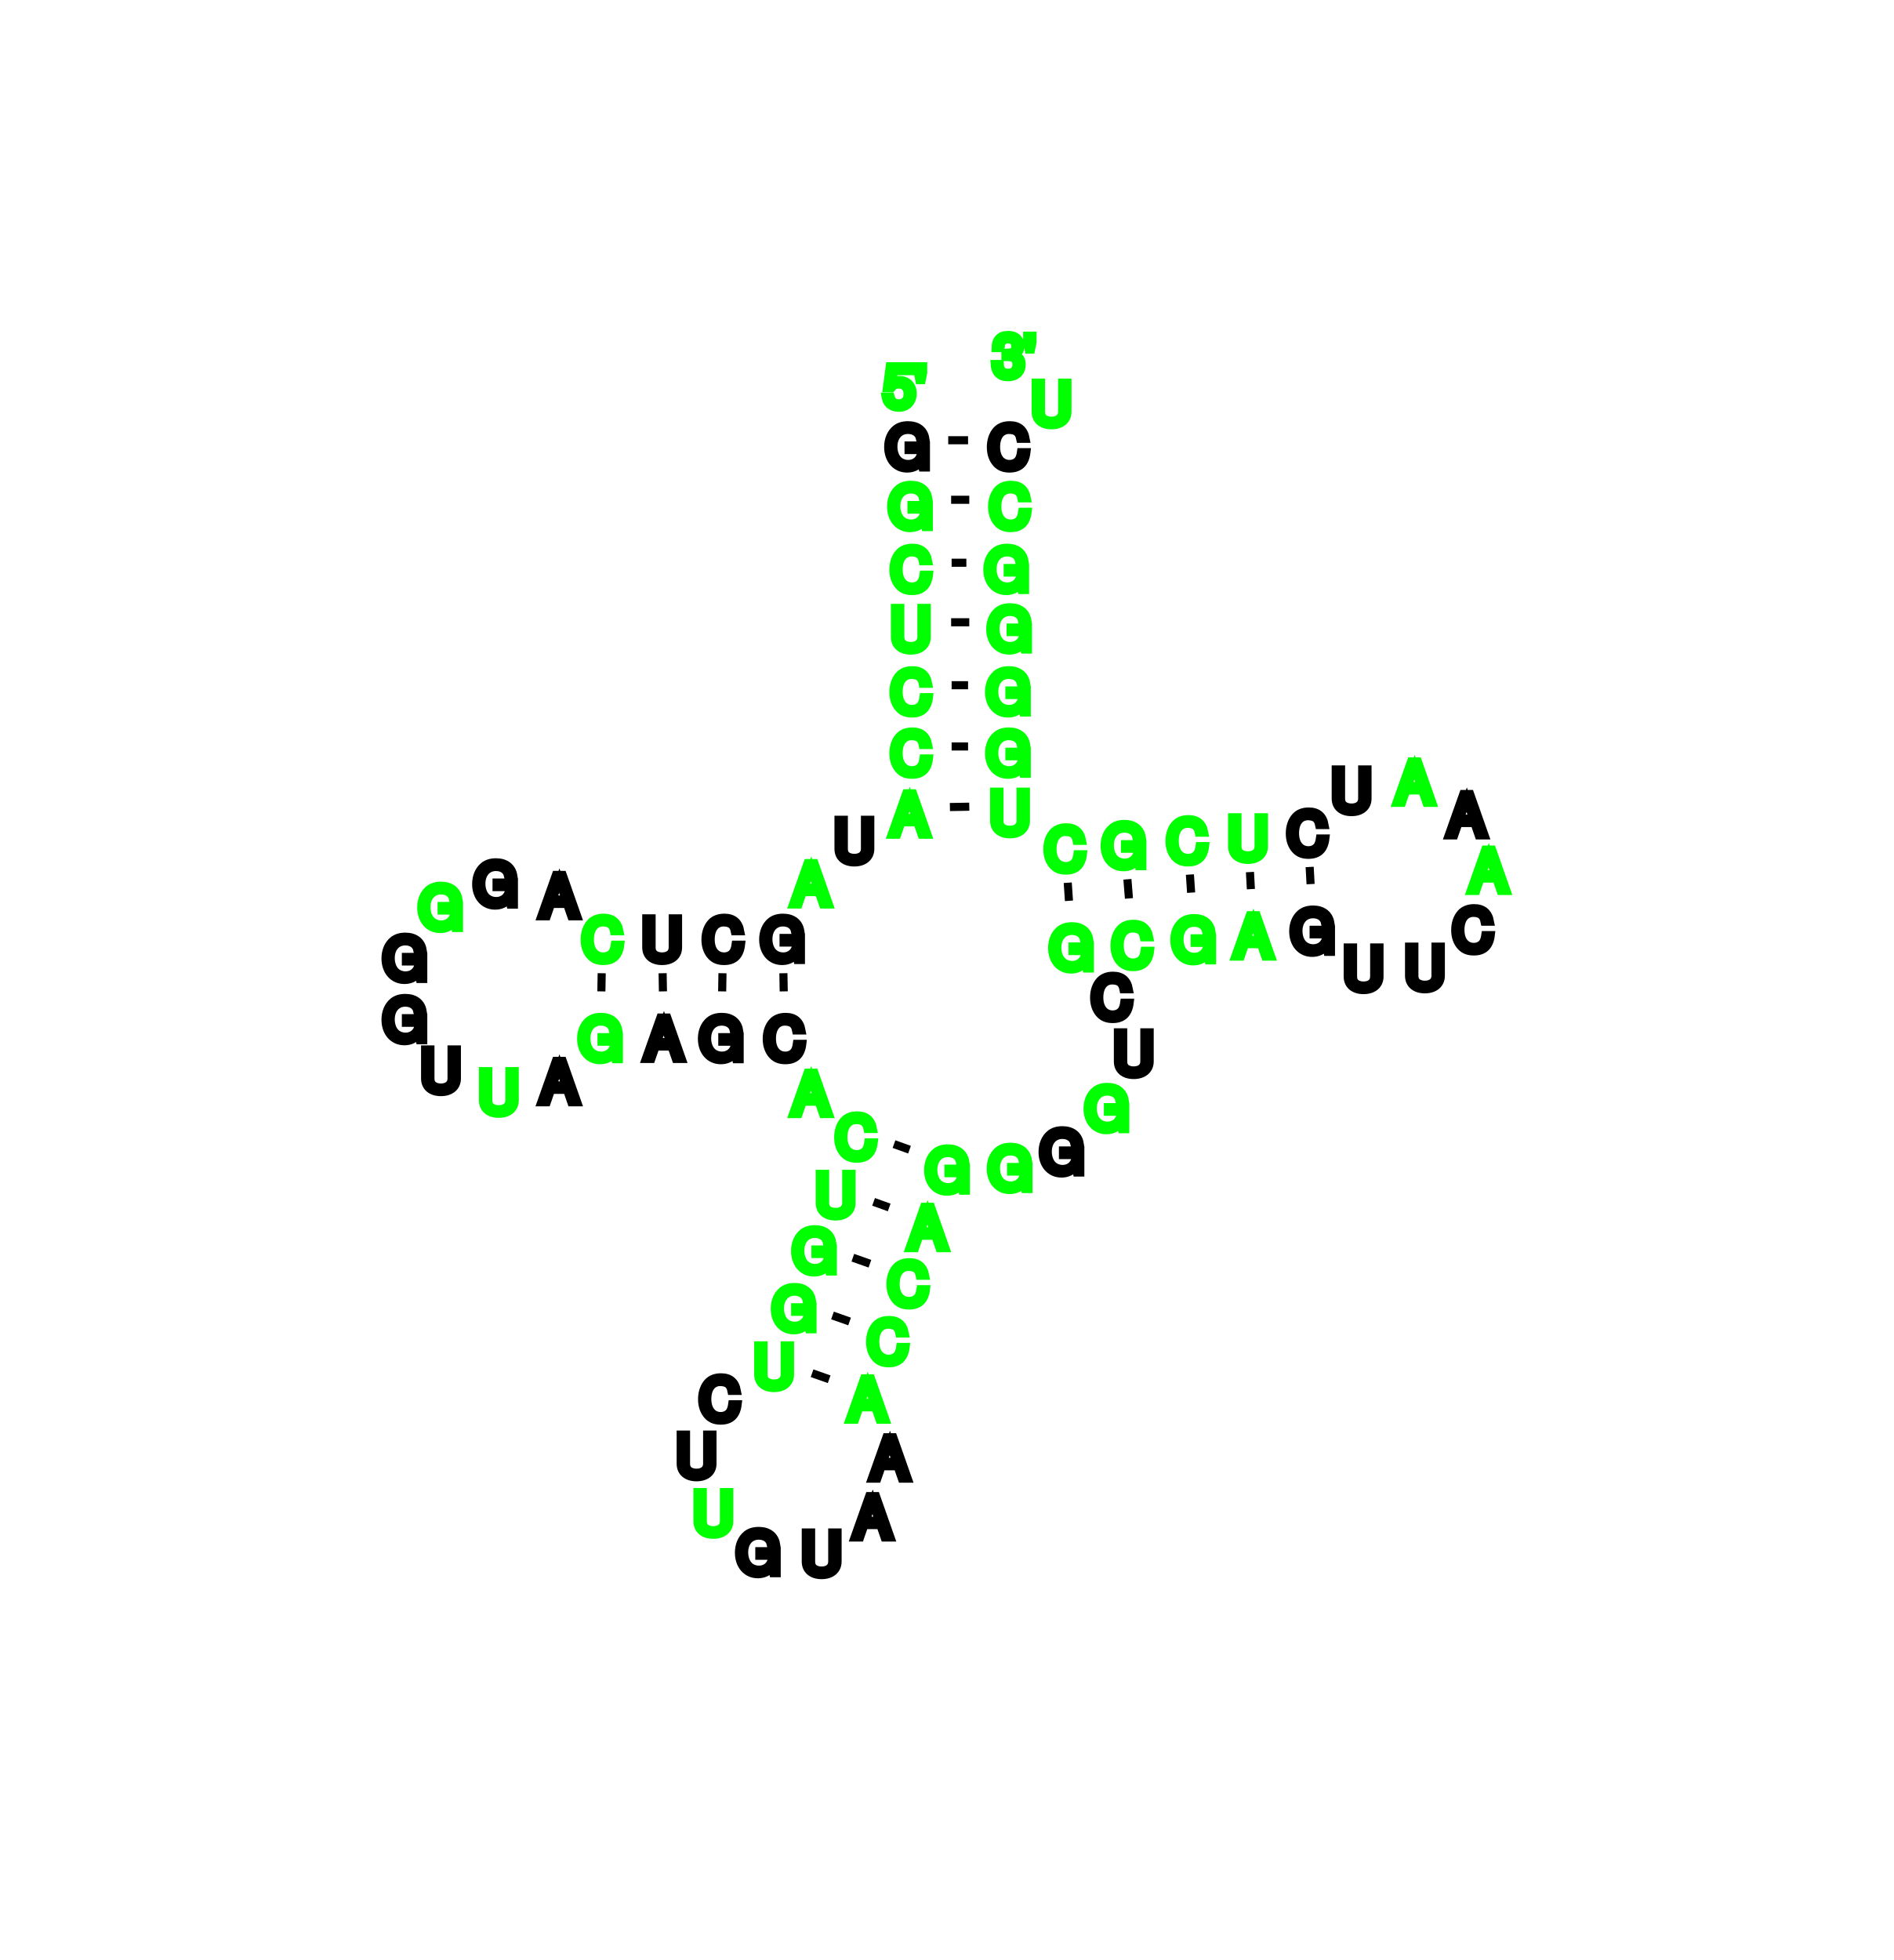
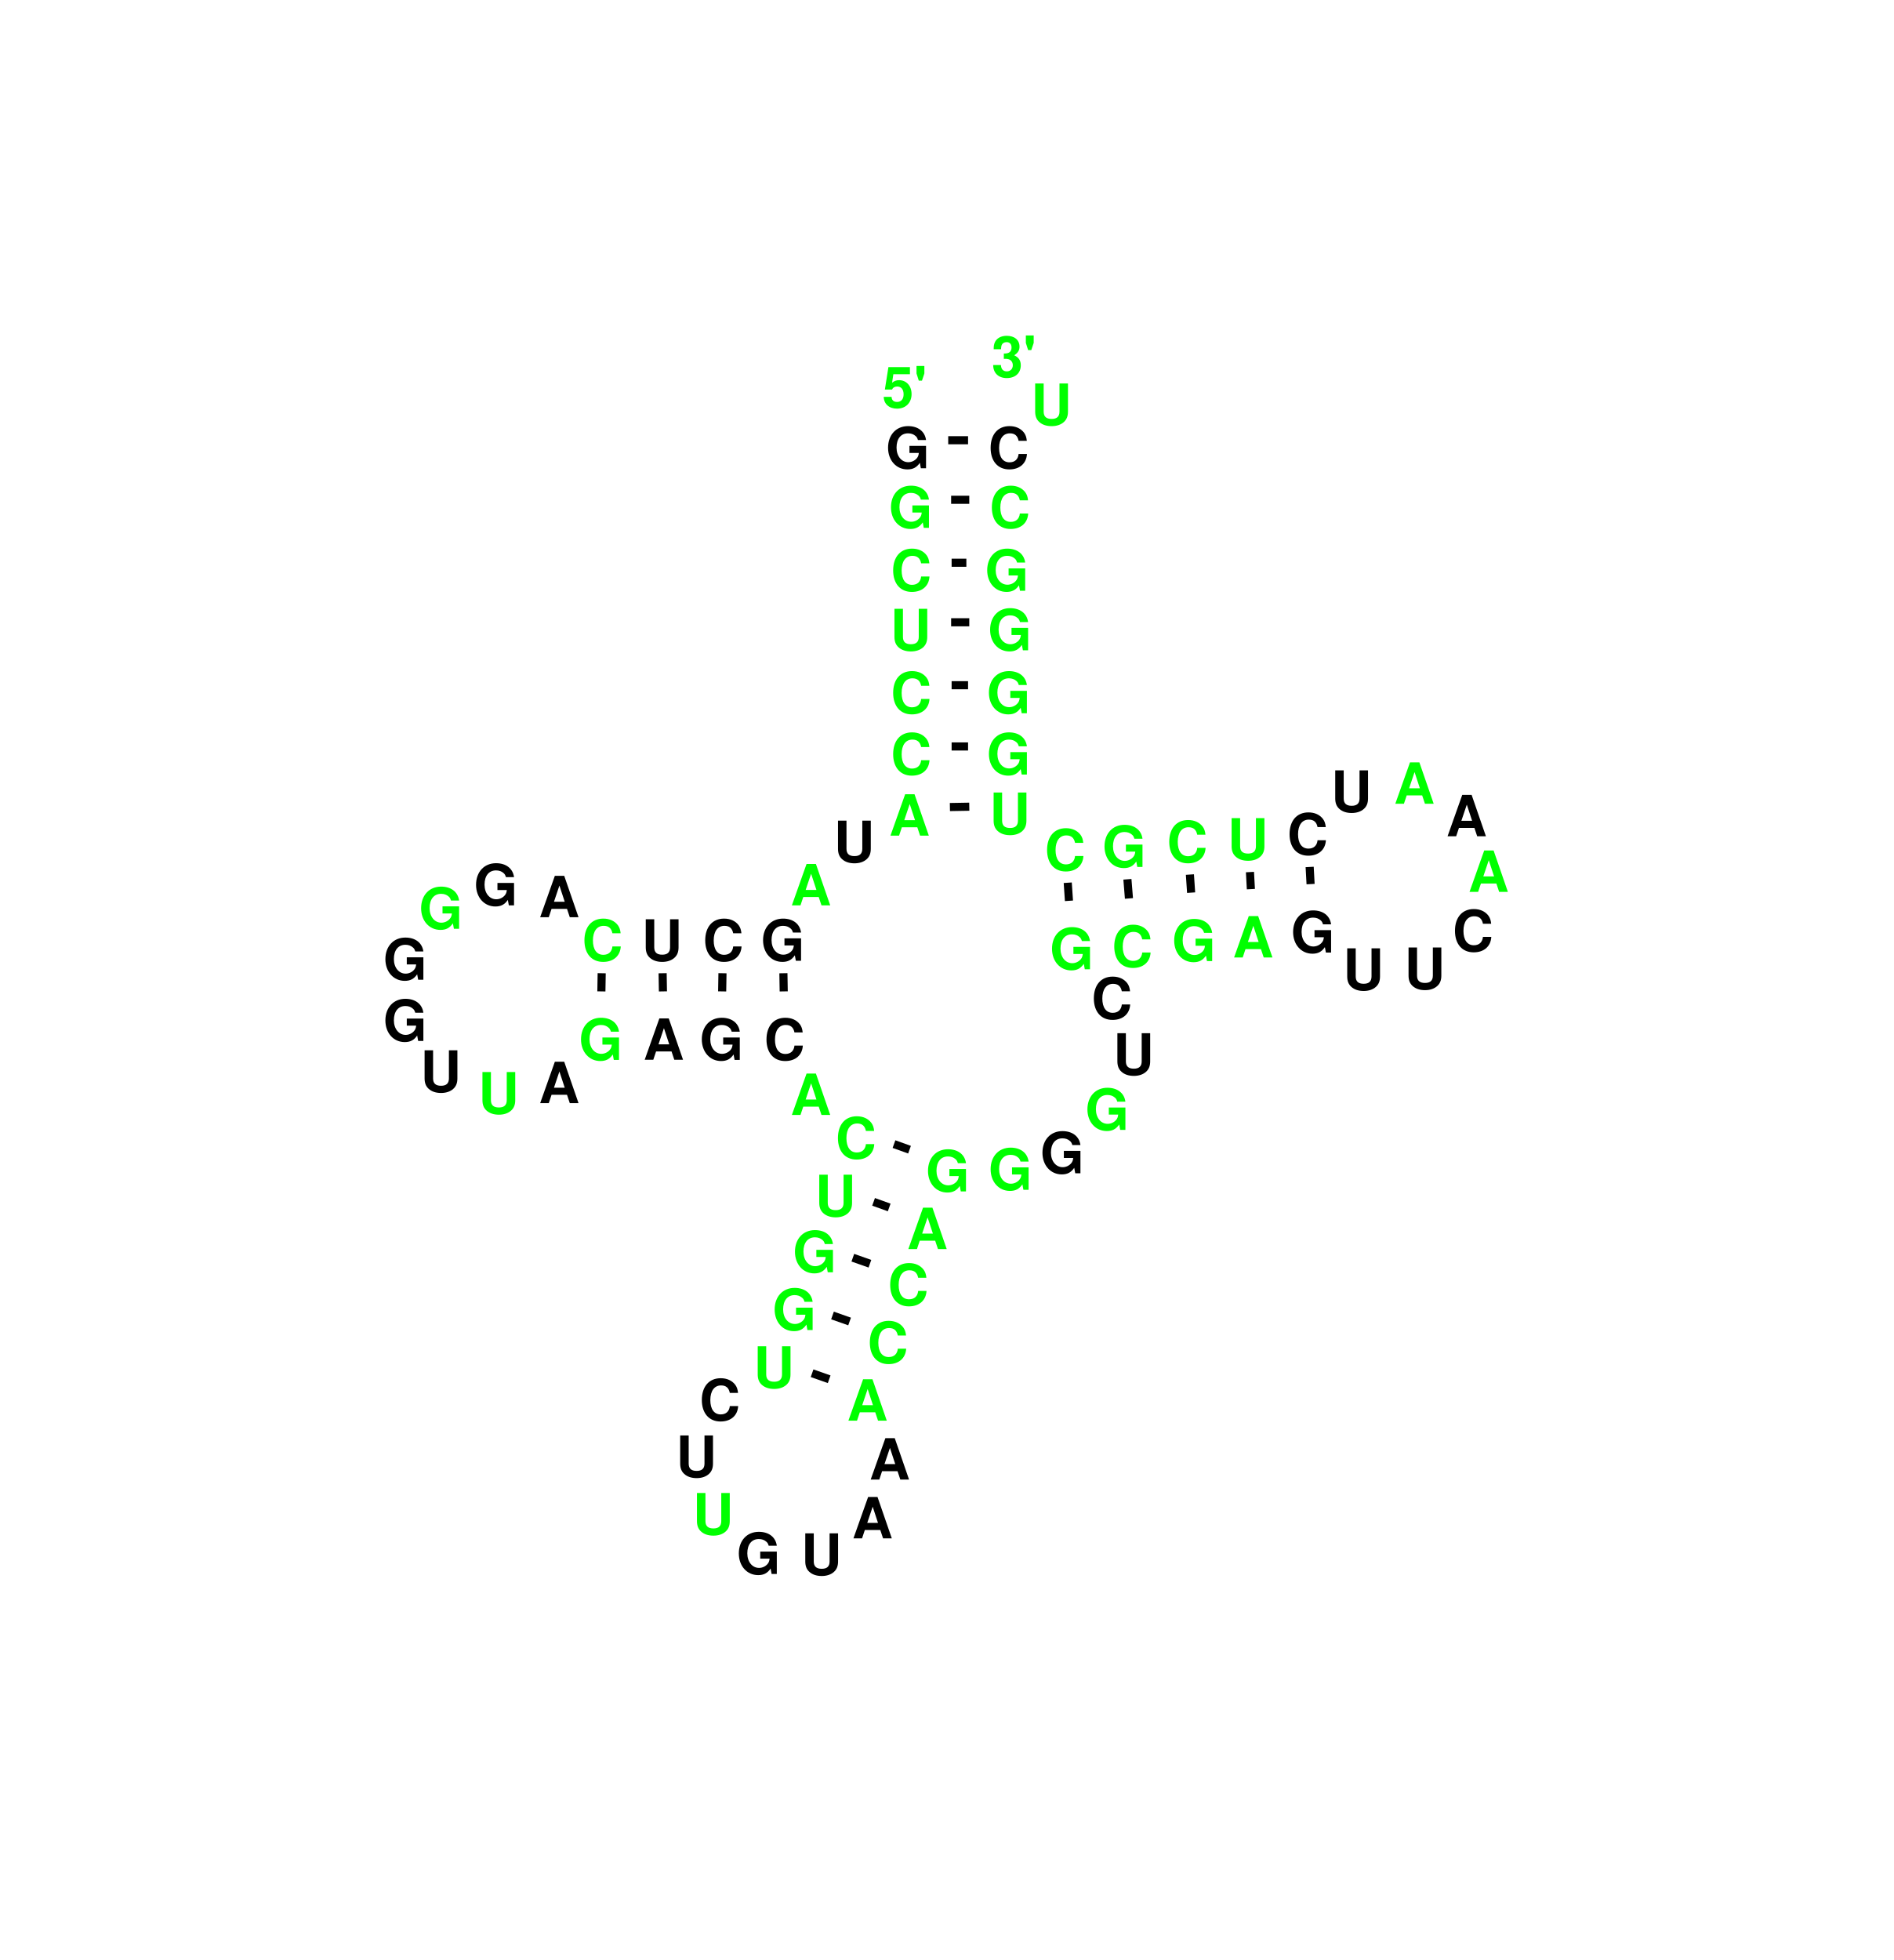
- <svg xmlns="http://www.w3.org/2000/svg" width="233.74" height="241.929" style="font-size: 7px; stroke: none; font-family: Helvetica; ">
+ <svg xmlns="http://www.w3.org/2000/svg" width="233.74" height="241.929" style="font-size: 7px; font-weight: bold; font-family: Helvetica; ">
  <g>
    <style type="text/css">


- text.red {stroke: rgb(255, 0, 0); }
- text.green {stroke: rgb(0, 255, 0); }
- text.blue {stroke: rgb(0, 0, 255); }
- text.black {stroke: rgb(0, 0, 0); }
- text.gray {stroke: rgb(204, 204, 204); }
- text.brown {stroke: rgb(211.65, 104.55, 30.6); }
- text {stroke: rgb(0, 0, 0); fill: none; text-anchor: middle; dominant-baseline: middle; }
+ text.red {fill: rgb(255, 0, 0); }
+ text.green {fill: rgb(0, 255, 0); }
+ text.blue {fill: rgb(0, 0, 255); }
+ text.black {fill: rgb(0, 0, 0); }
+ text.gray {fill: rgb(204, 204, 204); }
+ text.brown {fill: rgb(211.65, 104.55, 30.6); }
+ text {fill: rgb(0, 0, 0); text-anchor: middle; dominant-baseline: middle; }
circle.red {stroke: rgb(255, 0, 0); fill: none; }
circle.green {stroke: rgb(0, 255, 0); fill: none; }
circle.blue {stroke: rgb(0, 0, 255); fill: none; }
circle.black {stroke: rgb(0, 0, 0); fill: none; }
circle.gray {stroke: rgb(204, 204, 204); fill: none; }
circle.brown {stroke: rgb(211.65, 104.55, 30.6); fill: none; }
- circle {stroke: rgb(0, 0, 0); fill: none; }
+ circle {stroke: rgb(0, 0, 0); }
line.red {stroke: rgb(255, 0, 0); }
line.green {stroke: rgb(0, 255, 0); }
line.blue {stroke: rgb(0, 0, 255); }
line.black {stroke: rgb(0, 0, 0); }
line.gray {stroke: rgb(204, 204, 204); }
line.brown {stroke: rgb(211.65, 104.55, 30.6); }
- line {stroke: rgb(0, 0, 0); fill: none; }
+ line {stroke: rgb(0, 0, 0); }
</style>
  </g>
  <g>
    <text x="111.683" y="47.838" class="green">5'</text>
  </g>
  <g>
    <text x="112.05" y="55.34" class="black">G</text>
  </g>
  <g>
    <line x1="117.05" y1="54.34" x2="119.5" y2="54.34" class="black" />
  </g>
  <g>
    <text x="112.41" y="62.69" class="green">G</text>
  </g>
  <g>
    <line x1="117.41" y1="61.69" x2="119.65" y2="61.69" class="black" />
  </g>
  <g>
    <text x="112.47" y="70.46" class="green">C</text>
  </g>
  <g>
    <line x1="117.47" y1="69.46" x2="119.29" y2="69.46" class="black" />
  </g>
  <g>
    <text x="112.41" y="77.809" class="green">U</text>
  </g>
  <g>
    <line x1="117.41" y1="76.809" x2="119.65" y2="76.809" class="black" />
  </g>
  <g>
    <text x="112.47" y="85.579" class="green">C</text>
  </g>
  <g>
    <line x1="117.47" y1="84.579" x2="119.5" y2="84.579" class="black" />
  </g>
  <g>
    <text x="112.47" y="93.139" class="green">C</text>
  </g>
  <g>
    <line x1="117.47" y1="92.139" x2="119.5" y2="92.139" class="black" />
  </g>
  <g>
    <text x="112.26" y="100.699" class="green">A</text>
  </g>
  <g>
    <line x1="117.259" y1="99.615" x2="119.651" y2="99.574" class="black" />
  </g>
  <g>
    <text x="105.44" y="103.959" class="black">U</text>
  </g>
  <g>
    <text x="100.09" y="109.309" class="green">A</text>
  </g>
  <g>
    <text x="96.62" y="116.129" class="black">G</text>
  </g>
  <g>
    <line x1="96.706" y1="120.129" x2="96.744" y2="122.37" class="black" />
  </g>
  <g>
    <text x="89.27" y="116.129" class="black">C</text>
  </g>
  <g>
    <line x1="89.184" y1="120.129" x2="89.146" y2="122.37" class="black" />
  </g>
  <g>
    <text x="81.71" y="116.129" class="black">U</text>
  </g>
  <g>
    <line x1="81.796" y1="120.129" x2="81.834" y2="122.37" class="black" />
  </g>
  <g>
    <text x="74.36" y="116.129" class="green">C</text>
  </g>
  <g>
    <line x1="74.274" y1="120.129" x2="74.236" y2="122.37" class="black" />
  </g>
  <g>
    <text x="69.02" y="110.769" class="black">A</text>
  </g>
  <g>
    <text x="61.19" y="109.289" class="black">G</text>
  </g>
  <g>
    <text x="54.41" y="112.179" class="green">G</text>
  </g>
  <g>
    <text x="50" y="118.469" class="black">G</text>
  </g>
  <g>
    <text x="50" y="126.029" class="black">G</text>
  </g>
  <g>
    <text x="54.41" y="132.309" class="black">U</text>
  </g>
  <g>
    <text x="61.55" y="134.989" class="green">U</text>
  </g>
  <g>
    <text x="69.02" y="133.719" class="black">A</text>
  </g>
  <g>
    <text x="74.15" y="128.369" class="green">G</text>
  </g>
  <g>
    <text x="81.92" y="128.369" class="black">A</text>
  </g>
  <g>
    <text x="89.06" y="128.369" class="black">G</text>
  </g>
  <g>
    <text x="96.83" y="128.369" class="black">C</text>
  </g>
  <g>
    <text x="100.09" y="135.179" class="green">A</text>
  </g>
  <g>
    <text x="105.65" y="140.529" class="green">C</text>
  </g>
  <g>
    <line x1="110.356" y1="141.22" x2="112.274" y2="141.909" class="black" />
  </g>
  <g>
    <text x="103.13" y="147.659" class="green">U</text>
  </g>
  <g>
    <line x1="107.836" y1="148.349" x2="109.764" y2="149.04" class="black" />
  </g>
  <g>
    <text x="100.56" y="154.579" class="green">G</text>
  </g>
  <g>
    <line x1="105.275" y1="155.243" x2="107.385" y2="155.986" class="black" />
  </g>
  <g>
    <text x="98.05" y="161.709" class="green">G</text>
  </g>
  <g>
    <line x1="102.765" y1="162.373" x2="104.875" y2="163.116" class="black" />
  </g>
  <g>
    <text x="95.53" y="168.839" class="green">U</text>
  </g>
  <g>
    <line x1="100.245" y1="169.503" x2="102.355" y2="170.246" class="black" />
  </g>
  <g>
    <text x="88.85" y="172.859" class="black">C</text>
  </g>
  <g>
    <text x="85.96" y="179.849" class="black">U</text>
  </g>
  <g>
    <text x="88.03" y="186.949" class="green">U</text>
  </g>
  <g>
    <text x="93.63" y="191.819" class="black">G</text>
  </g>
  <g>
    <text x="101.4" y="191.929" class="black">U</text>
  </g>
  <g>
    <text x="107.69" y="187.439" class="black">A</text>
  </g>
  <g>
    <text x="109.82" y="180.179" class="black">A</text>
  </g>
  <g>
    <text x="107.07" y="172.909" class="green">A</text>
  </g>
  <g>
    <text x="109.59" y="165.779" class="green">C</text>
  </g>
  <g>
    <text x="112.1" y="158.649" class="green">C</text>
  </g>
  <g>
    <text x="114.47" y="151.729" class="green">A</text>
  </g>
  <g>
    <text x="116.98" y="144.599" class="green">G</text>
  </g>
  <g>
    <text x="124.71" y="144.399" class="green">G</text>
  </g>
  <g>
    <text x="131.11" y="142.359" class="black">G</text>
  </g>
  <g>
    <text x="136.66" y="137.009" class="green">G</text>
  </g>
  <g>
    <text x="139.93" y="130.199" class="black">U</text>
  </g>
  <g>
    <text x="137.24" y="123.289" class="black">C</text>
  </g>
  <g>
    <text x="132.29" y="117.179" class="green">G</text>
  </g>
  <g>
    <line x1="131.955" y1="111.191" x2="131.805" y2="108.958" class="black" />
  </g>
  <g>
    <text x="139.76" y="116.879" class="green">C</text>
  </g>
  <g>
    <line x1="139.36" y1="110.896" x2="139.17" y2="108.533" class="black" />
  </g>
  <g>
    <text x="147.37" y="116.169" class="green">G</text>
  </g>
  <g>
    <line x1="147.035" y1="110.181" x2="146.885" y2="107.948" class="black" />
  </g>
  <g>
    <text x="154.68" y="115.739" class="green">A</text>
  </g>
  <g>
    <line x1="154.412" y1="109.747" x2="154.298" y2="107.642" class="black" />
  </g>
  <g>
    <text x="162.05" y="115.119" class="black">G</text>
  </g>
  <g>
    <line x1="161.782" y1="109.127" x2="161.668" y2="107.012" class="black" />
  </g>
  <g>
    <text x="168.3" y="119.719" class="black">U</text>
  </g>
  <g>
    <text x="175.87" y="119.619" class="black">U</text>
  </g>
  <g>
    <text x="181.82" y="114.949" class="black">C</text>
  </g>
  <g>
    <text x="183.74" y="107.639" class="green">A</text>
  </g>
  <g>
    <text x="181.03" y="100.779" class="black">A</text>
  </g>
  <g>
    <text x="174.58" y="96.76" class="green">A</text>
  </g>
  <g>
    <text x="166.82" y="97.749" class="black">U</text>
  </g>
  <g>
    <text x="161.4" y="103.019" class="black">C</text>
  </g>
  <g>
    <text x="154.03" y="103.649" class="green">U</text>
  </g>
  <g>
    <text x="146.55" y="103.959" class="green">C</text>
  </g>
  <g>
    <text x="138.77" y="104.549" class="green">G</text>
  </g>
  <g>
    <text x="131.47" y="104.969" class="green">C</text>
  </g>
  <g>
    <text x="124.65" y="100.489" class="green">U</text>
  </g>
  <g>
    <text x="124.5" y="93.139" class="green">G</text>
  </g>
  <g>
    <text x="124.5" y="85.579" class="green">G</text>
  </g>
  <g>
    <text x="124.65" y="77.809" class="green">G</text>
  </g>
  <g>
    <text x="124.29" y="70.46" class="green">G</text>
  </g>
  <g>
    <text x="124.65" y="62.69" class="green">C</text>
  </g>
  <g>
    <text x="124.5" y="55.34" class="black">C</text>
  </g>
  <g>
    <text x="129.782" y="50" class="green">U</text>
  </g>
  <g>
    <text x="125.179" y="44.066" class="green">3'</text>
  </g>
</svg>
